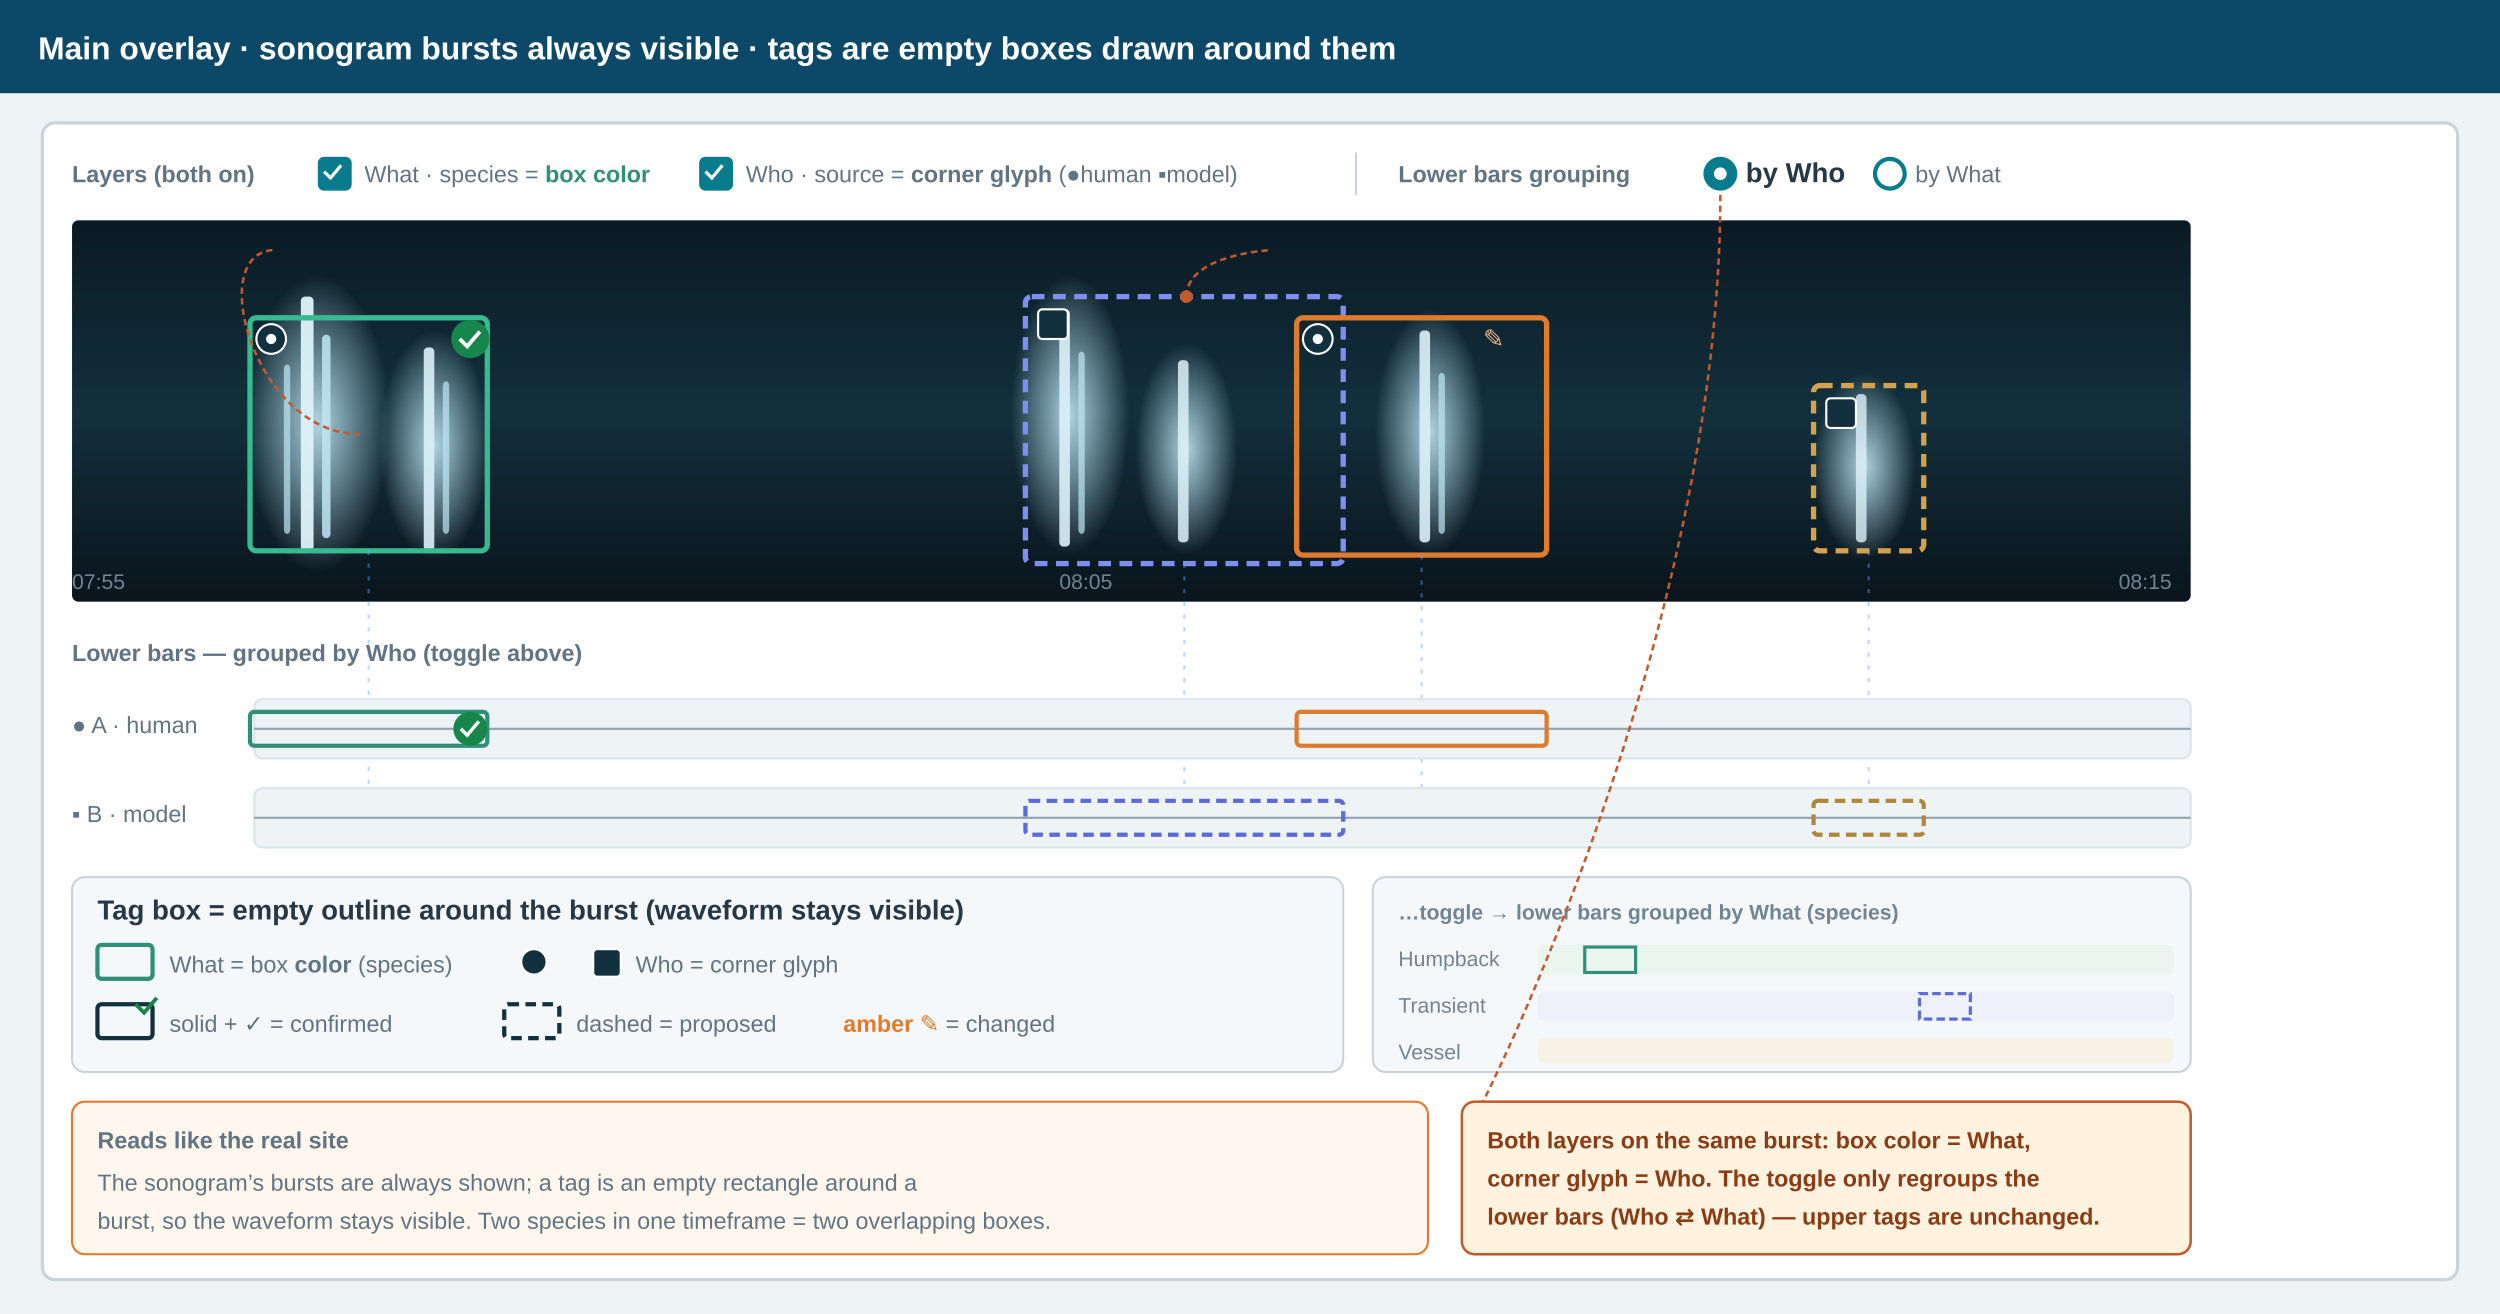
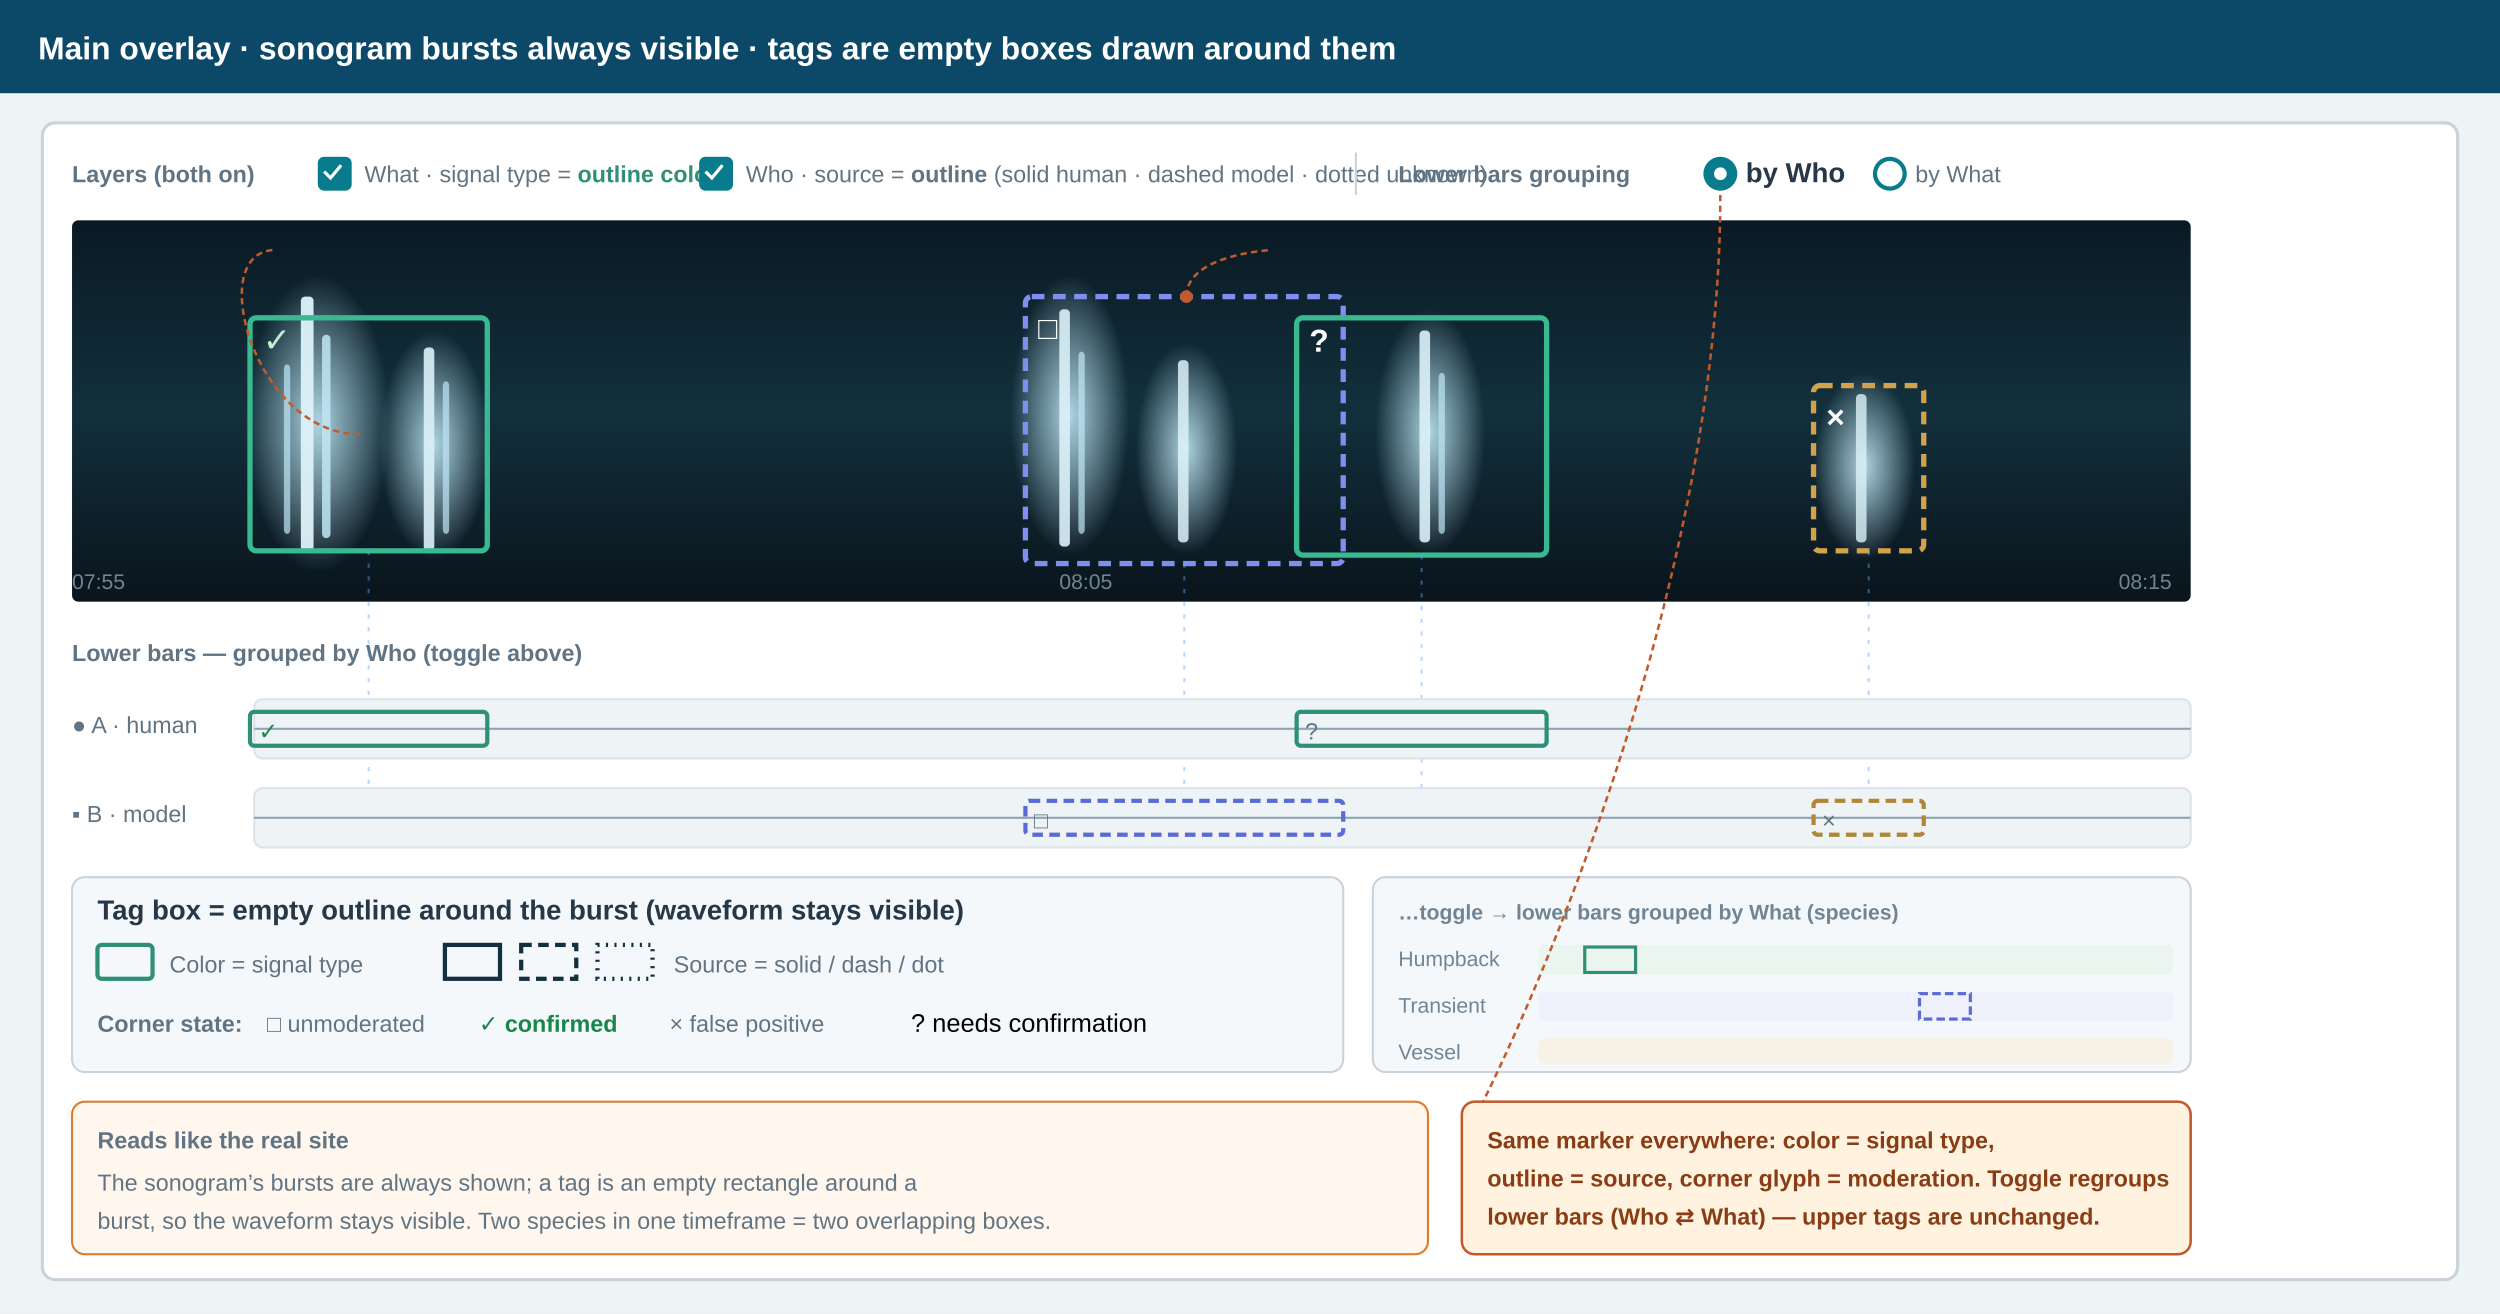
<svg xmlns="http://www.w3.org/2000/svg" width="1180" height="620" viewBox="0 0 1180 620" font-family="Segoe UI, Arial, sans-serif">
  <defs>
    <style>
      .panel{fill:#fff;stroke:#c9d3dc;stroke-width:1.5}.navy{fill:#0c4968}.title{fill:#fff;font-size:15px;font-weight:700}.label{fill:#263847;font-size:13px}.small{fill:#607483;font-size:11px}.tiny{fill:#718493;font-size:10px}.axis{stroke:#91a3b1;stroke-width:1}.button{fill:#087c8c}
      .callout{fill:#fff3e0;stroke:#c25a2b;stroke-width:1.2}.calloutText{fill:#8a3c15;font-size:11px;font-weight:600}.leader{stroke:#c25a2b;stroke-width:1.2;stroke-dasharray:3 2;fill:none}.cdot{fill:#c25a2b}.ok{fill:#17864b;font-size:11px;font-weight:700}
      .box{fill:none;stroke-width:2.5}.hbox{stroke:#39b98f}.tbox{stroke:#7f8ff0}.vbox{stroke:#d3a24a}
    </style>
    <linearGradient id="spec" x1="0" y1="0" x2="0" y2="1">
      <stop offset="0" stop-color="#0a1a24" />
      <stop offset=".5" stop-color="#12303c" />
      <stop offset="1" stop-color="#0a141c" />
    </linearGradient>
    <radialGradient id="glow" cx="50%" cy="50%" r="50%">
      <stop offset="0" stop-color="#bfe6f4" stop-opacity=".9" />
      <stop offset="1" stop-color="#bfe6f4" stop-opacity="0" />
    </radialGradient>
  </defs>
  <rect width="1180" height="620" fill="#eef3f6" />
  <rect width="1180" height="44" class="navy" />
  <text x="18" y="28" class="title" font-size="17">Main overlay · sonogram bursts always visible · tags are empty boxes drawn around them</text>
  <rect x="20" y="58" width="1140" height="546" rx="6" class="panel" />
  <text x="34" y="86" class="small" font-weight="700">Layers (both on)</text>
  <rect x="150" y="74" width="16" height="16" rx="3" class="button" />
  <path d="M153 81l3 3 5-6" stroke="#fff" stroke-width="1.5" fill="none" />
-   <text x="172" y="86" class="small">What · species = <tspan fill="#2f8f77" font-weight="700">box color</tspan>
+   <text x="172" y="86" class="small">What · signal type = <tspan fill="#2f8f77" font-weight="700">outline color</tspan>
  </text>
  <rect x="330" y="74" width="16" height="16" rx="3" class="button" />
  <path d="M333 81l3 3 5-6" stroke="#fff" stroke-width="1.5" fill="none" />
-   <text x="352" y="86" class="small">Who · source = <tspan font-weight="700">corner glyph</tspan> (●human ▪model)</text>
+   <text x="352" y="86" class="small">Who · source = <tspan font-weight="700">outline</tspan> (solid human · dashed model · dotted unknown)</text>
  <line x1="640" y1="72" x2="640" y2="92" stroke="#c9d3dc" />
  <text x="660" y="86" class="small" font-weight="700">Lower bars grouping</text>
  <circle cx="812" cy="82" r="7" fill="#087c8c" stroke="#087c8c" stroke-width="2" />
  <circle cx="812" cy="82" r="3" fill="#fff" />
  <text x="824" y="86" class="label" font-weight="700">by Who</text>
  <circle cx="892" cy="82" r="7" fill="#fff" stroke="#087c8c" stroke-width="2" />
  <text x="904" y="86" class="small">by What</text>
  <rect x="34" y="104" width="1000" height="180" rx="3" fill="url(#spec)" />
  <g>
    <ellipse cx="150" cy="200" rx="34" ry="70" fill="url(#glow)" />
    <rect x="142" y="140" width="6" height="120" rx="2" fill="#dcf1f8" opacity=".95" />
    <rect x="152" y="158" width="4" height="96" rx="2" fill="#bfe6f4" opacity=".85" />
    <rect x="134" y="172" width="3" height="80" rx="2" fill="#bfe6f4" opacity=".7" />
    <ellipse cx="205" cy="210" rx="26" ry="54" fill="url(#glow)" />
    <rect x="200" y="164" width="5" height="96" rx="2" fill="#dcf1f8" opacity=".9" />
    <rect x="209" y="180" width="3" height="72" rx="2" fill="#bfe6f4" opacity=".7" />
    <ellipse cx="505" cy="196" rx="28" ry="66" fill="url(#glow)" />
    <rect x="500" y="146" width="5" height="112" rx="2" fill="#dcf1f8" opacity=".9" />
    <rect x="509" y="166" width="3" height="86" rx="2" fill="#bfe6f4" opacity=".7" />
    <ellipse cx="560" cy="212" rx="24" ry="50" fill="url(#glow)" />
    <rect x="556" y="170" width="5" height="86" rx="2" fill="#dcf1f8" opacity=".85" />
    <ellipse cx="675" cy="204" rx="26" ry="58" fill="url(#glow)" />
    <rect x="670" y="156" width="5" height="100" rx="2" fill="#dcf1f8" opacity=".9" />
    <rect x="679" y="176" width="3" height="76" rx="2" fill="#bfe6f4" opacity=".7" />
    <ellipse cx="880" cy="220" rx="24" ry="44" fill="url(#glow)" />
    <rect x="876" y="186" width="5" height="70" rx="2" fill="#dcf1f8" opacity=".8" />
  </g>
  <rect x="118" y="150" width="112" height="110" rx="3" class="box hbox" />
-   <circle cx="128" cy="160" r="7" fill="#12303d" stroke="#fff" />
-   <circle cx="128" cy="160" r="2.4" fill="#fff" />
-   <circle cx="222" cy="160" r="9" fill="#17864b" />
-   <path d="M217 160l3.5 3.5 6-7" stroke="#fff" stroke-width="1.8" fill="none" />
+   <text x="124" y="166" fill="#bff0d3" font-size="16" font-weight="700">✓</text>
  <rect x="484" y="140" width="150" height="126" rx="3" class="box tbox" stroke-dasharray="6 4" />
-   <rect x="490" y="146" width="14" height="14" rx="2" fill="#12303d" stroke="#fff" />
-   <rect x="612" y="150" width="118" height="112" rx="3" class="box" stroke="#df7b2d" />
-   <circle cx="622" cy="160" r="7" fill="#12303d" stroke="#fff" />
-   <circle cx="622" cy="160" r="2.4" fill="#fff" />
-   <text x="700" y="164" fill="#f0b183" font-size="12" font-weight="700">✎</text>
+   <text x="490" y="160" fill="#fff" font-size="15">□</text>
+   <rect x="612" y="150" width="118" height="112" rx="3" class="box hbox" />
+   <text x="618" y="166" fill="#fff" font-size="15" font-weight="700">?</text>
  <rect x="856" y="182" width="52" height="78" rx="3" class="box vbox" stroke-dasharray="6 4" />
-   <rect x="862" y="188" width="14" height="14" rx="2" fill="#12303d" stroke="#fff" />
+   <text x="862" y="202" fill="#fff" font-size="15" font-weight="700">×</text>
  <g class="tiny" fill="#a9c4d1">
    <text x="34" y="278">07:55</text>
    <text x="500" y="278">08:05</text>
    <text x="1000" y="278">08:15</text>
  </g>
  <g stroke="#61a9ff" stroke-width="1" stroke-dasharray="2 4" opacity=".45">
    <line x1="174" y1="260" x2="174" y2="400" />
    <line x1="559" y1="266" x2="559" y2="400" />
    <line x1="671" y1="262" x2="671" y2="400" />
    <line x1="882" y1="260" x2="882" y2="400" />
  </g>
  <text x="34" y="312" class="small" font-weight="700">Lower bars — grouped by Who (toggle above)</text>
  <text x="34" y="346" class="small">● A · human</text>
  <rect x="120" y="330" width="914" height="28" rx="4" fill="#eef3f6" stroke="#dbe4ea" />
  <line x1="120" y1="344" x2="1034" y2="344" class="axis" />
  <rect x="118" y="336" width="112" height="16" rx="2" fill="none" stroke="#2f8f77" stroke-width="2" />
-   <circle cx="222" cy="344" r="8" fill="#17864b" />
-   <path d="M217.5 344l3 3 5.5-6.5" stroke="#fff" stroke-width="1.6" fill="none" />
-   <rect x="612" y="336" width="118" height="16" rx="2" fill="none" stroke="#df7b2d" stroke-width="2" />
+   <text x="122" y="349" class="ok">✓</text>
+   <rect x="612" y="336" width="118" height="16" rx="2" fill="none" stroke="#2f8f77" stroke-width="2" />
+   <text x="616" y="349" class="small">?</text>
  <text x="34" y="388" class="small">▪ B · model</text>
  <rect x="120" y="372" width="914" height="28" rx="4" fill="#eef3f6" stroke="#dbe4ea" />
  <line x1="120" y1="386" x2="1034" y2="386" class="axis" />
  <rect x="484" y="378" width="150" height="16" rx="2" fill="none" stroke="#5b6bd6" stroke-width="2" stroke-dasharray="5 3" />
+   <text x="488" y="391" class="small">□</text>
  <rect x="856" y="378" width="52" height="16" rx="2" fill="none" stroke="#b0873a" stroke-width="2" stroke-dasharray="5 3" />
+   <text x="860" y="391" class="small">×</text>
  <rect x="34" y="414" width="600" height="92" rx="6" fill="#f5f8fa" stroke="#c9d3dc" />
  <text x="46" y="434" class="label" font-weight="700">Tag box = empty outline around the burst (waveform stays visible)</text>
  <rect x="46" y="446" width="26" height="16" rx="2" fill="none" stroke="#2f8f77" stroke-width="2" />
-   <text x="80" y="459" class="small">What = box <tspan font-weight="700">color</tspan> (species)</text>
-   <circle cx="252" cy="454" r="6" fill="#12303d" stroke="#fff" />
-   <rect x="280" y="448" width="13" height="13" rx="2" fill="#12303d" stroke="#fff" />
-   <text x="300" y="459" class="small">Who = corner glyph</text>
-   <rect x="46" y="474" width="26" height="16" rx="2" fill="none" stroke="#12303d" stroke-width="2" />
-   <path d="M64 474l4 4 6-7" stroke="#17864b" stroke-width="1.8" fill="none" />
-   <text x="80" y="487" class="small">solid + ✓ = confirmed</text>
-   <rect x="238" y="474" width="26" height="16" rx="2" fill="none" stroke="#12303d" stroke-width="2" stroke-dasharray="5 3" />
-   <text x="272" y="487" class="small">dashed = proposed</text>
-   <text x="398" y="487" class="small">
-     <tspan fill="#df7b2d" font-weight="700">amber ✎</tspan> = changed</text>
+   <text x="80" y="459" class="small">Color = signal type</text>
+   <rect x="210" y="446" width="26" height="16" fill="none" stroke="#12303d" stroke-width="2" />
+   <rect x="246" y="446" width="26" height="16" fill="none" stroke="#12303d" stroke-width="2" stroke-dasharray="5 3" />
+   <rect x="282" y="446" width="26" height="16" fill="none" stroke="#12303d" stroke-width="2" stroke-dasharray="1 3" />
+   <text x="318" y="459" class="small">Source = solid / dash / dot</text>
+   <text x="46" y="487" class="small" font-weight="700">Corner state:</text>
+   <text x="126" y="487" class="small">□ unmoderated</text>
+   <text x="226" y="487" class="ok">✓ confirmed</text>
+   <text x="316" y="487" class="small">× false positive</text>
+   <text x="430" y="487" class="amber">? needs confirmation</text>
  <rect x="648" y="414" width="386" height="92" rx="6" fill="#f5f8fa" stroke="#c9d3dc" />
  <text x="660" y="434" class="tiny" font-weight="700">…toggle → lower bars grouped by What (species)</text>
  <text x="660" y="456" class="tiny">Humpback</text>
  <rect x="726" y="446" width="300" height="14" rx="3" fill="#eaf5ef" />
  <rect x="748" y="447" width="24" height="12" fill="none" stroke="#2f8f77" stroke-width="1.5" />
  <text x="660" y="478" class="tiny">Transient</text>
  <rect x="726" y="468" width="300" height="14" rx="3" fill="#eef0fb" />
  <rect x="906" y="469" width="24" height="12" fill="none" stroke="#5b6bd6" stroke-width="1.5" stroke-dasharray="4 2" />
  <text x="660" y="500" class="tiny">Vessel</text>
  <rect x="726" y="490" width="300" height="12" rx="3" fill="#f7f1e6" />
  <path class="leader" d="M560 140 C560 120 600 118 600 118" />
  <circle cx="560" cy="140" r="3" class="cdot" />
  <rect x="360" y="104" width="300" height="0" opacity="0" />
  <rect x="150" y="150" width="0" height="0" />
  <path class="leader" d="M170 205 C120 205 96 118 130 118" />
  <rect x="118" y="150" width="0" height="0" />
  <rect x="34" y="520" width="640" height="72" rx="6" fill="#fff6ee" stroke="#df7b2d" />
  <text x="46" y="542" class="small" font-weight="700">Reads like the real site</text>
  <text x="46" y="562" class="small">The sonogram’s bursts are always shown; a tag is an empty rectangle around a</text>
  <text x="46" y="580" class="small">burst, so the waveform stays visible. Two species in one timeframe = two overlapping boxes.</text>
  <path class="leader" d="M812 92 C812 300 700 520 700 520" />
  <rect x="690" y="520" width="344" height="72" rx="6" class="callout" />
-   <text x="702" y="542" class="calloutText">Both layers on the same burst: box color = What,</text>
-   <text x="702" y="560" class="calloutText">corner glyph = Who. The toggle only regroups the</text>
+   <text x="702" y="542" class="calloutText">Same marker everywhere: color = signal type,</text>
+   <text x="702" y="560" class="calloutText">outline = source, corner glyph = moderation. Toggle regroups</text>
  <text x="702" y="578" class="calloutText">lower bars (Who ⇄ What) — upper tags are unchanged.</text>
</svg>
